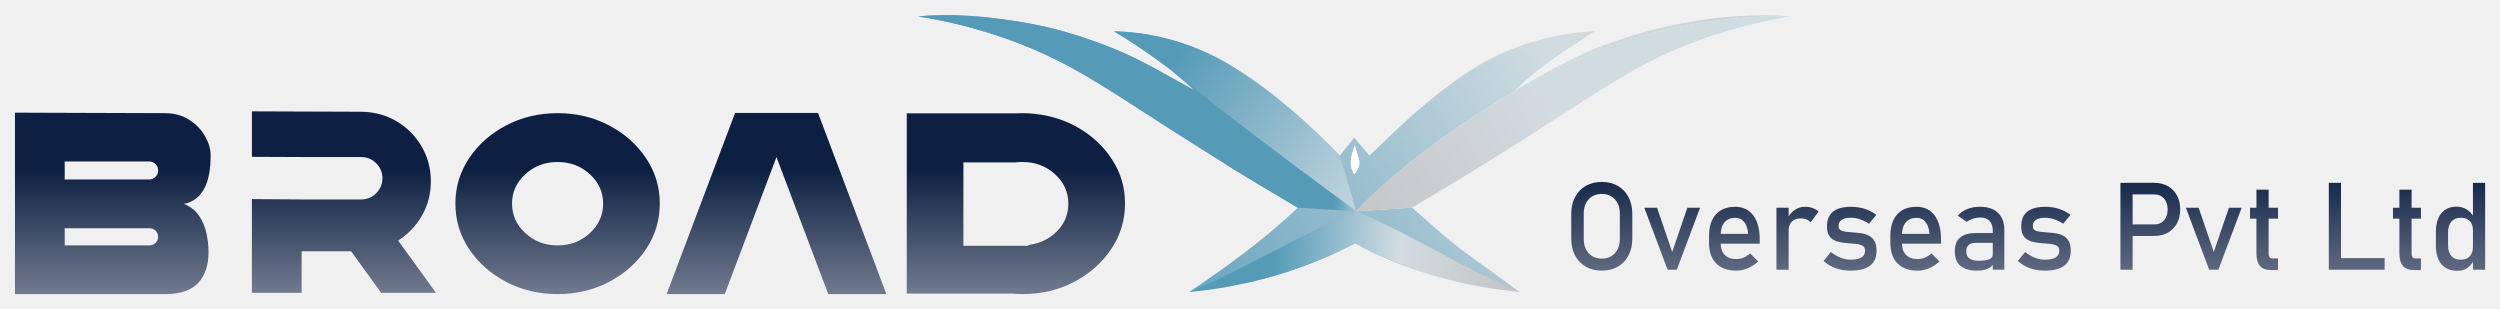
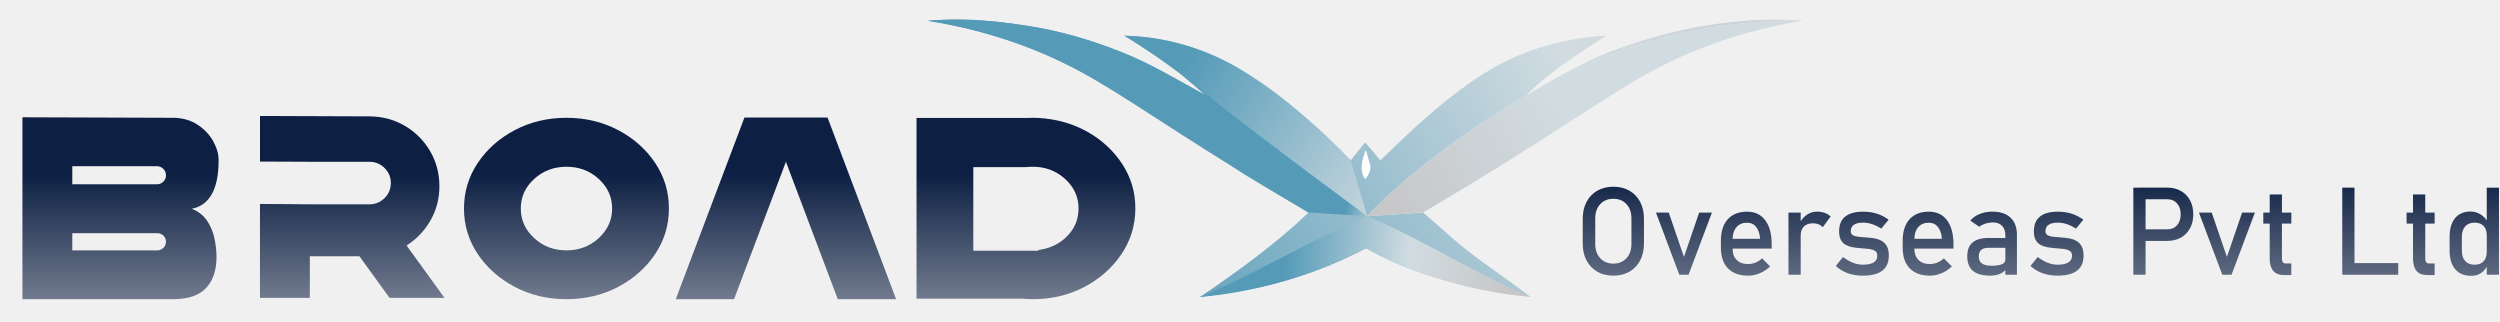
- <svg xmlns="http://www.w3.org/2000/svg" xmlns:xlink="http://www.w3.org/1999/xlink" id="Layer_1" data-name="Layer 1" viewBox="183.00 321.75 1012.61 125.12">
+ <svg xmlns="http://www.w3.org/2000/svg" xmlns:xlink="http://www.w3.org/1999/xlink" id="Layer_1" data-name="Layer 1" viewBox="180 320 1010 130">
  <defs>
    <style>
      .cls-1 {
        fill: url(#linear-gradient-15);
      }

      .cls-2 {
        fill: url(#linear-gradient-13);
      }

      .cls-3 {
        fill: url(#linear-gradient-2);
      }

      .cls-4 {
        fill: url(#linear-gradient-25);
      }

      .cls-5 {
        fill: url(#linear-gradient-10);
      }

      .cls-6 {
        fill: url(#linear-gradient-12);
      }

      .cls-7 {
        fill: #fff;
      }

      .cls-8 {
        fill: url(#linear-gradient-26);
      }

      .cls-9 {
        fill: url(#linear-gradient-4);
      }

      .cls-10 {
        fill: url(#linear-gradient-3);
      }

      .cls-11 {
        fill: url(#linear-gradient-5);
      }

      .cls-12 {
        fill: url(#linear-gradient-22);
      }

      .cls-13 {
        fill: url(#linear-gradient-24);
      }

      .cls-14 {
        fill: url(#linear-gradient-8);
      }

      .cls-15 {
        fill: url(#linear-gradient-14);
      }

      .cls-16 {
        fill: url(#linear-gradient-20);
      }

      .cls-17 {
        fill: url(#linear-gradient-17);
      }

      .cls-18 {
        fill: url(#linear-gradient-7);
      }

      .cls-19 {
        fill: url(#linear-gradient-9);
      }

      .cls-20 {
        fill: url(#linear-gradient-11);
      }

      .cls-21 {
        fill: url(#linear-gradient-19);
      }

      .cls-22 {
        fill: url(#linear-gradient-6);
      }

      .cls-23 {
        fill: url(#linear-gradient-21);
      }

      .cls-24 {
        fill: url(#linear-gradient-16);
      }

      .cls-25 {
        fill: url(#linear-gradient);
      }

      .cls-26 {
        fill: url(#linear-gradient-23);
      }

      .cls-27 {
        fill: url(#linear-gradient-18);
      }
    </style>
    <linearGradient id="linear-gradient" x1="831.79" y1="557.71" x2="831.79" y2="390.41" gradientUnits="userSpaceOnUse">
      <stop offset="0" stop-color="#0d2043" />
      <stop offset=".51" stop-color="#b0b3bd" />
      <stop offset="1" stop-color="#0d2043" />
    </linearGradient>
    <linearGradient id="linear-gradient-2" x1="860.31" y1="557.71" x2="860.31" y2="390.41" xlink:href="#linear-gradient" />
    <linearGradient id="linear-gradient-3" x1="885.5" y1="557.71" x2="885.5" y2="390.41" xlink:href="#linear-gradient" />
    <linearGradient id="linear-gradient-4" x1="911.06" y1="557.71" x2="911.06" y2="390.41" xlink:href="#linear-gradient" />
    <linearGradient id="linear-gradient-5" x1="932.38" y1="557.71" x2="932.38" y2="390.41" xlink:href="#linear-gradient" />
    <linearGradient id="linear-gradient-6" x1="958.94" y1="557.71" x2="958.94" y2="390.41" xlink:href="#linear-gradient" />
    <linearGradient id="linear-gradient-7" x1="984.82" y1="557.71" x2="984.82" y2="390.41" xlink:href="#linear-gradient" />
    <linearGradient id="linear-gradient-8" x1="1011.04" y1="557.71" x2="1011.04" y2="390.41" xlink:href="#linear-gradient" />
    <linearGradient id="linear-gradient-9" x1="1053.97" y1="557.71" x2="1053.97" y2="390.41" xlink:href="#linear-gradient" />
    <linearGradient id="linear-gradient-10" x1="1079.67" y1="557.71" x2="1079.67" y2="390.41" xlink:href="#linear-gradient" />
    <linearGradient id="linear-gradient-11" x1="1100.03" y1="557.71" x2="1100.03" y2="390.41" xlink:href="#linear-gradient" />
    <linearGradient id="linear-gradient-12" x1="1137.57" y1="557.71" x2="1137.57" y2="390.41" xlink:href="#linear-gradient" />
    <linearGradient id="linear-gradient-13" x1="1157.93" y1="557.71" x2="1157.93" y2="390.41" xlink:href="#linear-gradient" />
    <linearGradient id="linear-gradient-14" x1="1179.61" y1="557.71" x2="1179.61" y2="390.41" xlink:href="#linear-gradient" />
    <linearGradient id="linear-gradient-15" x1="228.69" y1="557.71" x2="228.69" y2="390.41" xlink:href="#linear-gradient" />
    <linearGradient id="linear-gradient-16" x1="322.3" y1="557.71" x2="322.3" y2="390.41" xlink:href="#linear-gradient" />
    <linearGradient id="linear-gradient-17" x1="408.84" y1="557.71" x2="408.84" y2="390.41" xlink:href="#linear-gradient" />
    <linearGradient id="linear-gradient-18" x1="497.51" y1="557.71" x2="497.51" y2="390.41" xlink:href="#linear-gradient" />
    <linearGradient id="linear-gradient-19" x1="594.48" y1="557.71" x2="594.48" y2="390.41" xlink:href="#linear-gradient" />
    <linearGradient id="linear-gradient-20" x1="875.01" y1="342.16" x2="887.87" y2="334.78" gradientUnits="userSpaceOnUse">
      <stop offset="0" stop-color="#c6c5c7" />
      <stop offset=".47" stop-color="#d1dce1" />
    </linearGradient>
    <linearGradient id="linear-gradient-21" x1="875.83" y1="336.69" x2="876.66" y2="336.22" xlink:href="#linear-gradient-20" />
    <linearGradient id="linear-gradient-22" x1="949.15" y1="216.23" x2="614.57" y2="422.35" gradientUnits="userSpaceOnUse">
      <stop offset="0" stop-color="#c6c5c7" />
      <stop offset=".47" stop-color="#d1dce1" />
      <stop offset="1" stop-color="#559bb8" />
    </linearGradient>
    <linearGradient id="linear-gradient-23" x1="793.05" y1="432.92" x2="699.16" y2="423.75" xlink:href="#linear-gradient-22" />
    <linearGradient id="linear-gradient-24" x1="734.57" y1="411.24" x2="901.29" y2="315.54" xlink:href="#linear-gradient-20" />
    <linearGradient id="linear-gradient-25" x1="755.27" y1="393.34" x2="728.09" y2="386.63" xlink:href="#linear-gradient-22" />
    <linearGradient id="linear-gradient-26" x1="825.09" y1="458.34" x2="659.44" y2="345.4" xlink:href="#linear-gradient-22" />
  </defs>
  <g>
    <g>
      <path class="cls-25" d="M831.79,431.37c-2.48,0-4.66-.54-6.51-1.61s-3.3-2.59-4.32-4.54c-1.03-1.95-1.54-4.23-1.54-6.83v-9.97c0-2.61.51-4.89,1.54-6.84,1.02-1.94,2.46-3.45,4.32-4.53,1.86-1.07,4.03-1.61,6.51-1.61s4.66.54,6.51,1.61c1.86,1.07,3.3,2.58,4.32,4.53,1.02,1.95,1.54,4.22,1.54,6.84v9.97c0,2.6-.51,4.87-1.54,6.83-1.02,1.95-2.46,3.47-4.32,4.54-1.86,1.07-4.03,1.61-6.51,1.61ZM831.79,426.5c2.21,0,3.98-.73,5.31-2.18s2-3.37,2-5.76v-10.31c0-2.4-.67-4.33-2-5.77-1.33-1.44-3.1-2.17-5.31-2.17s-3.96.72-5.3,2.17c-1.34,1.44-2.01,3.37-2.01,5.77v10.31c0,2.39.67,4.31,2.01,5.76,1.34,1.45,3.11,2.18,5.3,2.18Z" />
      <path class="cls-3" d="M860.31,423.82l6.15-17.94h5.16l-9.44,25.12h-3.73l-9.44-25.12h5.16l6.15,17.94Z" />
      <path class="cls-10" d="M886.25,431.37c-3.5,0-6.21-.98-8.13-2.93-1.92-1.95-2.88-4.73-2.88-8.33v-2.83c0-3.74.92-6.64,2.77-8.69,1.85-2.05,4.45-3.07,7.81-3.07,3.16,0,5.61,1.16,7.35,3.49s2.6,5.58,2.6,9.78v1.65h-16.94v-3.97h12.25c-.15-2.03-.67-3.62-1.58-4.77-.91-1.15-2.13-1.72-3.67-1.72-1.86,0-3.3.61-4.33,1.84-1.03,1.23-1.55,2.96-1.55,5.2v3.2c0,2.08.55,3.68,1.66,4.79,1.1,1.11,2.66,1.67,4.66,1.67,1,0,1.99-.2,2.98-.6s1.86-.97,2.64-1.69l3.24,3.24c-1.24,1.19-2.64,2.12-4.19,2.77-1.55.65-3.11.98-4.67.98Z" />
      <path class="cls-9" d="M902.54,431v-25.12h4.94v25.12h-4.94ZM916.37,411.83c-.44-.53-.98-.94-1.65-1.21-.66-.27-1.43-.41-2.3-.41-1.57,0-2.78.43-3.64,1.29-.86.86-1.29,2.06-1.29,3.59l-.51-4.84c.76-1.48,1.75-2.65,2.99-3.49s2.59-1.26,4.08-1.26c1.15,0,2.18.17,3.11.5.93.33,1.74.82,2.43,1.46l-3.22,4.36Z" />
      <path class="cls-11" d="M932.58,431.37c-2.23,0-4.25-.33-6.06-.98s-3.44-1.63-4.88-2.94l2.93-3.61c1.37,1.03,2.72,1.81,4.05,2.32,1.33.52,2.65.77,3.96.77,1.95,0,3.42-.3,4.39-.91.98-.61,1.46-1.51,1.46-2.72,0-.94-.33-1.6-.98-1.98-.65-.39-1.51-.64-2.57-.76-1.06-.12-2.19-.22-3.4-.3-1.02-.08-2.02-.21-3.03-.38-1-.17-1.91-.48-2.74-.92-.82-.44-1.48-1.1-1.97-1.97s-.74-2.04-.74-3.51c0-2.66.82-4.66,2.45-5.98,1.63-1.32,4.06-1.98,7.29-1.98,1.97,0,3.8.27,5.5.8,1.69.53,3.28,1.35,4.77,2.44l-2.98,3.61c-1.26-.81-2.5-1.41-3.72-1.82s-2.41-.6-3.57-.6c-1.68,0-2.94.29-3.78.86-.84.57-1.26,1.43-1.26,2.58,0,.76.29,1.3.87,1.63.58.33,1.35.54,2.3.64s1.98.19,3.07.27c1.05.06,2.11.18,3.18.35,1.07.17,2.06.5,2.96.98.9.48,1.63,1.2,2.18,2.15.55.95.82,2.25.82,3.9,0,2.7-.88,4.71-2.63,6.05-1.75,1.34-4.38,2.01-7.9,2.01Z" />
      <path class="cls-22" d="M959.69,431.37c-3.5,0-6.21-.98-8.13-2.93s-2.88-4.73-2.88-8.33v-2.83c0-3.74.92-6.64,2.77-8.69,1.85-2.05,4.45-3.07,7.81-3.07,3.16,0,5.61,1.16,7.35,3.49s2.6,5.58,2.6,9.78v1.65h-16.94v-3.97h12.25c-.14-2.03-.67-3.62-1.59-4.77-.91-1.15-2.13-1.72-3.67-1.72-1.86,0-3.3.61-4.33,1.84-1.03,1.23-1.55,2.96-1.55,5.2v3.2c0,2.08.55,3.68,1.66,4.79s2.66,1.67,4.66,1.67c1,0,1.99-.2,2.98-.6s1.87-.97,2.64-1.69l3.24,3.24c-1.24,1.19-2.64,2.12-4.19,2.77s-3.11.98-4.67.98Z" />
      <path class="cls-18" d="M984.02,431.37c-3.08,0-5.39-.64-6.93-1.91s-2.31-3.23-2.31-5.86.71-4.37,2.12-5.6,3.53-1.85,6.35-1.85h7.14l.34,3.97h-7.46c-1.27,0-2.24.29-2.88.86-.65.57-.97,1.45-.97,2.63,0,1.27.43,2.22,1.28,2.83.85.61,2.14.92,3.85.92,1.87,0,3.28-.2,4.21-.6.94-.4,1.4-1.03,1.4-1.89l.51,3.53c-.44.68-.98,1.23-1.62,1.67-.65.44-1.38.76-2.21.98s-1.77.33-2.82.33ZM990.16,431v-15.93c0-1.65-.44-2.92-1.32-3.84-.88-.91-2.13-1.37-3.74-1.37-.98,0-1.96.15-2.92.45s-1.82.73-2.58,1.29l-3.61-2.47c.95-1.15,2.21-2.04,3.76-2.67,1.56-.64,3.29-.96,5.19-.96,3.15,0,5.58.81,7.31,2.44s2.59,3.93,2.59,6.9v16.14h-4.7Z" />
      <path class="cls-14" d="M1011.25,431.37c-2.23,0-4.25-.33-6.06-.98s-3.44-1.63-4.88-2.94l2.93-3.61c1.37,1.03,2.72,1.81,4.05,2.32,1.33.52,2.65.77,3.96.77,1.95,0,3.42-.3,4.39-.91.98-.61,1.46-1.51,1.46-2.72,0-.94-.33-1.6-.98-1.98-.65-.39-1.51-.64-2.57-.76s-2.19-.22-3.4-.3c-1.02-.08-2.03-.21-3.03-.38-1-.17-1.91-.48-2.73-.92-.82-.44-1.48-1.1-1.97-1.97-.49-.87-.74-2.04-.74-3.51,0-2.66.81-4.66,2.44-5.98,1.63-1.32,4.06-1.98,7.29-1.98,1.97,0,3.8.27,5.5.8,1.69.53,3.28,1.35,4.77,2.44l-2.98,3.61c-1.26-.81-2.5-1.41-3.72-1.82-1.22-.4-2.41-.6-3.57-.6-1.68,0-2.94.29-3.78.86-.84.57-1.26,1.43-1.26,2.58,0,.76.29,1.3.87,1.63.58.33,1.35.54,2.3.64s1.98.19,3.07.27c1.05.06,2.11.18,3.18.35,1.07.17,2.06.5,2.96.98s1.63,1.2,2.18,2.15.82,2.25.82,3.9c0,2.7-.88,4.71-2.63,6.05-1.75,1.34-4.38,2.01-7.9,2.01Z" />
      <path class="cls-19" d="M1041.87,431v-35.19h4.94v35.19h-4.94ZM1044.41,417.35v-4.7h11.25c1.61,0,2.91-.56,3.88-1.67s1.46-2.57,1.46-4.38-.49-3.32-1.46-4.43c-.98-1.11-2.27-1.67-3.88-1.67h-11.25v-4.7h11.09c2.13,0,3.99.45,5.57,1.34,1.58.9,2.81,2.15,3.69,3.76.88,1.61,1.32,3.51,1.32,5.69s-.44,4.05-1.32,5.66-2.11,2.86-3.69,3.75c-1.58.89-3.44,1.33-5.57,1.33h-11.09Z" />
      <path class="cls-5" d="M1079.67,423.82l6.15-17.94h5.16l-9.44,25.12h-3.73l-9.44-25.12h5.16l6.15,17.94Z" />
      <path class="cls-20" d="M1094.37,410.33v-4.45h11.33v4.45h-11.33ZM1102.84,431.13c-2.07,0-3.56-.57-4.49-1.72-.93-1.15-1.39-2.79-1.39-4.94v-25.9h4.94v25.95c0,.6.12,1.07.36,1.4s.6.51,1.06.51h2.37v4.7h-2.86Z" />
      <path class="cls-6" d="M1126.27,431v-35.19h4.94v35.19h-4.94ZM1128.74,431v-4.7h20.14v4.7h-20.14Z" />
      <path class="cls-2" d="M1152.26,410.33v-4.45h11.33v4.45h-11.33ZM1160.74,431.13c-2.07,0-3.56-.57-4.49-1.72-.93-1.15-1.39-2.79-1.39-4.94v-25.9h4.94v25.95c0,.6.12,1.07.36,1.4s.6.51,1.06.51h2.37v4.7h-2.86Z" />
      <path class="cls-15" d="M1178.33,431.44c-2.78,0-4.92-.89-6.43-2.67-1.51-1.78-2.26-4.3-2.26-7.54v-5.54c0-3.26.74-5.78,2.21-7.56,1.48-1.78,3.55-2.67,6.23-2.67,1.48,0,2.84.39,4.08,1.16s2.23,1.86,2.99,3.27l-.51,5.13c0-1.07-.19-1.98-.58-2.74-.39-.76-.95-1.33-1.68-1.73-.73-.4-1.63-.59-2.67-.59-1.63,0-2.89.51-3.79,1.52s-1.34,2.44-1.34,4.28v5.47c0,1.82.45,3.23,1.34,4.22s2.16,1.49,3.79,1.49c1.05,0,1.94-.21,2.67-.62.73-.41,1.29-1,1.68-1.78.39-.77.58-1.7.58-2.78l.34,5.3c-.45,1.13-1.23,2.14-2.34,3.04-1.11.9-2.54,1.34-4.32,1.34ZM1184.65,431v-35.19h4.94v35.19h-4.94Z" />
    </g>
    <g>
      <path class="cls-1" d="M263.66,409.2c-1.44-2.15-3.5-3.77-6.18-4.86,3.52-.67,6.21-2.62,8.06-5.85,1.85-3.22,2.78-7.83,2.78-13.82,0-2.47-.74-5.02-2.22-7.67-1.48-2.64-3.58-4.85-6.3-6.63-2.71-1.78-5.94-2.71-9.67-2.78l-61.07-.21v73.49h61.07c6.03-.03,10.42-1.56,13.19-4.57,2.77-3.02,4.15-7.18,4.15-12.51,0-2.32-.27-4.8-.82-7.42-.55-2.63-1.54-5.02-2.99-7.17ZM246.06,420.09c-.71.71-1.52,1.06-2.43,1.06h-34.42v-6.93h34.42c.91,0,1.72.34,2.43,1.01.67.71,1,1.52,1,2.43s-.33,1.73-1,2.43ZM245.98,393.39c-.72.71-1.58,1.06-2.57,1.06h-34.2v-7.3h34.2c.99,0,1.85.36,2.57,1.06.72.71,1.08,1.57,1.08,2.59s-.36,1.89-1.08,2.59Z" />
      <path class="cls-24" d="M305.7,385.36h23.58c2.36,0,4.39.84,6.08,2.51,1.69,1.67,2.54,3.69,2.54,6.05s-.85,4.43-2.54,6.11c-1.69,1.67-3.72,2.51-6.08,2.51h-23.58l-20.67-.15v37.95h20.14v-16.81h20.04l12.16,16.81h22.21l-15.33-21.15c4.05-2.57,7.28-5.96,9.68-10.15,2.4-4.19,3.59-8.81,3.59-13.85s-1.26-9.9-3.78-14.17-5.89-7.65-10.12-10.15c-4.23-2.5-8.97-3.79-14.22-3.86l-44.36-.16v18.42l20.67.09Z" />
      <path class="cls-17" d="M444.67,385.81c-3.72-5.56-8.72-9.98-14.99-13.27-6.28-3.3-13.22-4.95-20.83-4.95s-14.56,1.65-20.83,4.95c-6.28,3.29-11.27,7.71-14.99,13.27-3.72,5.55-5.58,11.69-5.58,18.42s1.86,12.88,5.58,18.43c3.72,5.55,8.71,9.97,14.99,13.27,6.27,3.29,13.21,4.94,20.83,4.94s14.55-1.65,20.83-4.94c6.27-3.3,11.27-7.72,14.99-13.27,3.72-5.55,5.57-11.7,5.57-18.43s-1.85-12.87-5.57-18.42ZM421.91,416.18c-3.6,3.32-7.95,4.97-13.06,4.97s-9.47-1.65-13.06-4.97c-3.6-3.31-5.39-7.29-5.39-11.95s1.79-8.62,5.39-11.92c3.59-3.3,7.95-4.94,13.06-4.94s9.46,1.64,13.06,4.94c3.59,3.3,5.39,7.27,5.39,11.92s-1.8,8.64-5.39,11.95Z" />
      <path class="cls-27" d="M514.33,367.49h-33.58l-27.7,73.27v.11h23.47l.06-.05,20.93-55.46,20.94,55.46s.07.05.11.05h23.42v-.11l-27.65-73.27Z" />
      <path class="cls-21" d="M633.42,386.34c-3.51-5.42-8.21-9.78-14.09-13.09-5.89-3.31-12.5-5.18-19.83-5.6-.74-.04-1.48-.06-2.22-.06-.78,0-1.52.02-2.22.06h-44.78v73.01h42.56c1.44.14,2.92.21,4.44.21,7.61,0,14.55-1.65,20.81-4.94,6.25-3.3,11.25-7.72,14.98-13.27,3.74-5.55,5.61-11.7,5.61-18.43s-1.75-12.48-5.26-17.89ZM611.13,415.41c-3.06,3.12-6.94,4.98-11.63,5.58v.32h-26.28v-33.79h21.15c.96-.1,1.92-.15,2.91-.15,5.08,0,9.42,1.64,13.03,4.94,3.62,3.3,5.42,7.27,5.42,11.92,0,4.34-1.53,8.06-4.6,11.18Z" />
    </g>
  </g>
  <path class="cls-16" d="M907.01,328.57c-11.84,2.04-21.64,4.74-29.15,7.17,9.38-3.09,19.05-5.51,29.15-7.17Z" />
  <path class="cls-23" d="M876.05,336.34c.59-.2,1.19-.4,1.81-.6-.6.2-1.21.39-1.81.6Z" />
  <g>
    <path class="cls-12" d="M833.21,339.85c-13.08,4.76-24.27,11.58-36.52,18.5,9.67-9.62,20.66-16.35,32.24-23.96-18.81.97-36.98,6.74-52.62,17.37-10.89,7.4-20.54,15.69-29.96,24.71l-8.66,8.3-6.16-7.26-5.85,7.25c-26.86-26.61-52.1-48.94-91.48-50.35,8.5,5.19,16.37,10.44,23.85,16.41,2.98,2.38,5.9,4.88,8.78,7.53-11.21-6.07-21.41-12.37-33.1-17.05-12.67-5.08-25.15-8.79-38.67-10.88-4.31-.66-8.57-1.26-12.82-1.7-8-.85-15.98-1.19-24.24-.57-.86.07-1.73.15-2.6.24-.21.02-.43.04-.64.06,9.81,1.53,18.86,3.61,27.42,6.21.05.01.1.03.15.05.7.21,1.4.43,2.09.65.7.22,1.38.44,2.04.66,6.89,2.27,13.48,4.89,19.92,7.83.05.03.1.06.16.08,15.85,7.24,30.84,16.45,47.23,27.3l26.92,17.83,3.15,2.09,10.07,5.97c.21.13.42.26.63.38l14.05,8.34.08.05c-13.63,12.89-28.29,23.53-43.94,34.12l24.65-4.1c14.97-3.27,29.07-8.53,42.52-15.62,19.8,11.27,43.69,16.87,66.39,19.61l-6.91-5.11c-8.17-6.04-16.47-11.47-24.13-18.17l-12.32-10.78-22.58,1.52c14.76-16.34,61.85-54.32,111.39-69.69,25.32-7.86,47.98-9.57,64.88-9.37-26.33-1.69-51.4,2.81-75.41,11.55ZM731.47,392.24c-2.31-3.62-1.26-7.31.3-11.59l1.69,5.85c.53,1.84-.49,4.37-1.99,5.74ZM866.23,339.94c1.74-.69,3.48-1.35,5.24-1.99-.5.18-.98.36-1.45.53-1.29.48-2.55.97-3.79,1.46Z" />
    <path class="cls-7" d="M733.46,386.5c.53,1.84-.49,4.37-1.99,5.75-2.31-3.62-1.26-7.31.3-11.59l1.69,5.85Z" />
    <path class="cls-26" d="M664.73,440.01c22.38-9.26,45.24-23.39,67.62-32.65,22.14,9.23,43.8,23.32,65.94,32.55-11.93-1.02-26.91-3.53-43.34-9.4-8.74-3.12-16.43-6.67-23.05-10.21-8.55,4.46-19.4,9.24-32.36,13.06-13.19,3.89-25.09,5.77-34.81,6.65Z" />
    <path class="cls-13" d="M908.62,328.3c-.54.09-1.08.18-1.61.27-10.75,1.77-21.01,4.39-30.96,7.77-1.28.43-2.49.85-3.62,1.26-.28.1-.56.2-.83.3-.05.02-.09.03-.13.05-.5.18-.98.36-1.45.53-1.29.48-2.55.97-3.79,1.46-.94.37-1.87.75-2.78,1.13-.5.2-.98.41-1.47.62-.98.41-1.95.86-2.92,1.28-23.24,10.44-39.97,24.26-88.18,53.37-7.03,4.24-12.72,7.6-15.95,9.5l-22.58,1.52c14.76-16.34,61.85-54.32,111.39-69.69,10.68-3.31,21.17-5.37,21.17-5.37,17.86-3.55,33.06-4.15,43.71-4Z" />
    <path class="cls-4" d="M732.35,407.36l-23.76-1.52h-.02c-2.94-1.72-7.89-4.65-14.03-8.34-.21-.12-.42-.25-.63-.38-.43-.25-.86-.52-1.3-.78-4.21-2.54-8.17-4.96-11.92-7.28-36.6-22.58-52.79-34.83-72.02-44.12-.71-.33-1.42-.69-2.13-1.01-.06-.02-.11-.05-.16-.08-4.06-1.88-8.3-3.65-12.91-5.37-2.02-.76-4.36-1.59-7.01-2.46-.66-.22-1.34-.44-2.04-.66-.67-.22-1.37-.44-2.09-.65-.05-.02-.1-.04-.15-.05-7.22-2.21-16.22-4.5-26.78-6.27-.17-.03-.34-.06-.52-.09,1.04-.06,2.08-.1,3.12-.15,7.79-.3,15.89-.15,24.24.57,4.25.44,8.51,1.04,12.82,1.7,13.52,2.09,26,5.8,38.67,10.88,11.69,4.68,21.89,10.98,33.1,17.05-2.88-2.65-5.8-5.15-8.78-7.53,33.58,17.08,58.76,40.22,74.3,56.54Z" />
    <path class="cls-8" d="M634.2,334.41c5.75.13,12.94.81,20.97,2.83,10.68,2.68,19.11,6.78,25.04,10.27,8.21,5.15,17.25,11.52,26.57,19.39,7.21,6.09,13.49,12.14,18.9,17.86,2.22,7.53,4.44,15.06,6.67,22.6-39.98-29.52-57.02-42.78-64.94-49.29-1.79-1.47-7.65-6.33-15.99-12.29-7.3-5.21-13.44-9.07-17.21-11.36Z" />
  </g>
</svg>
